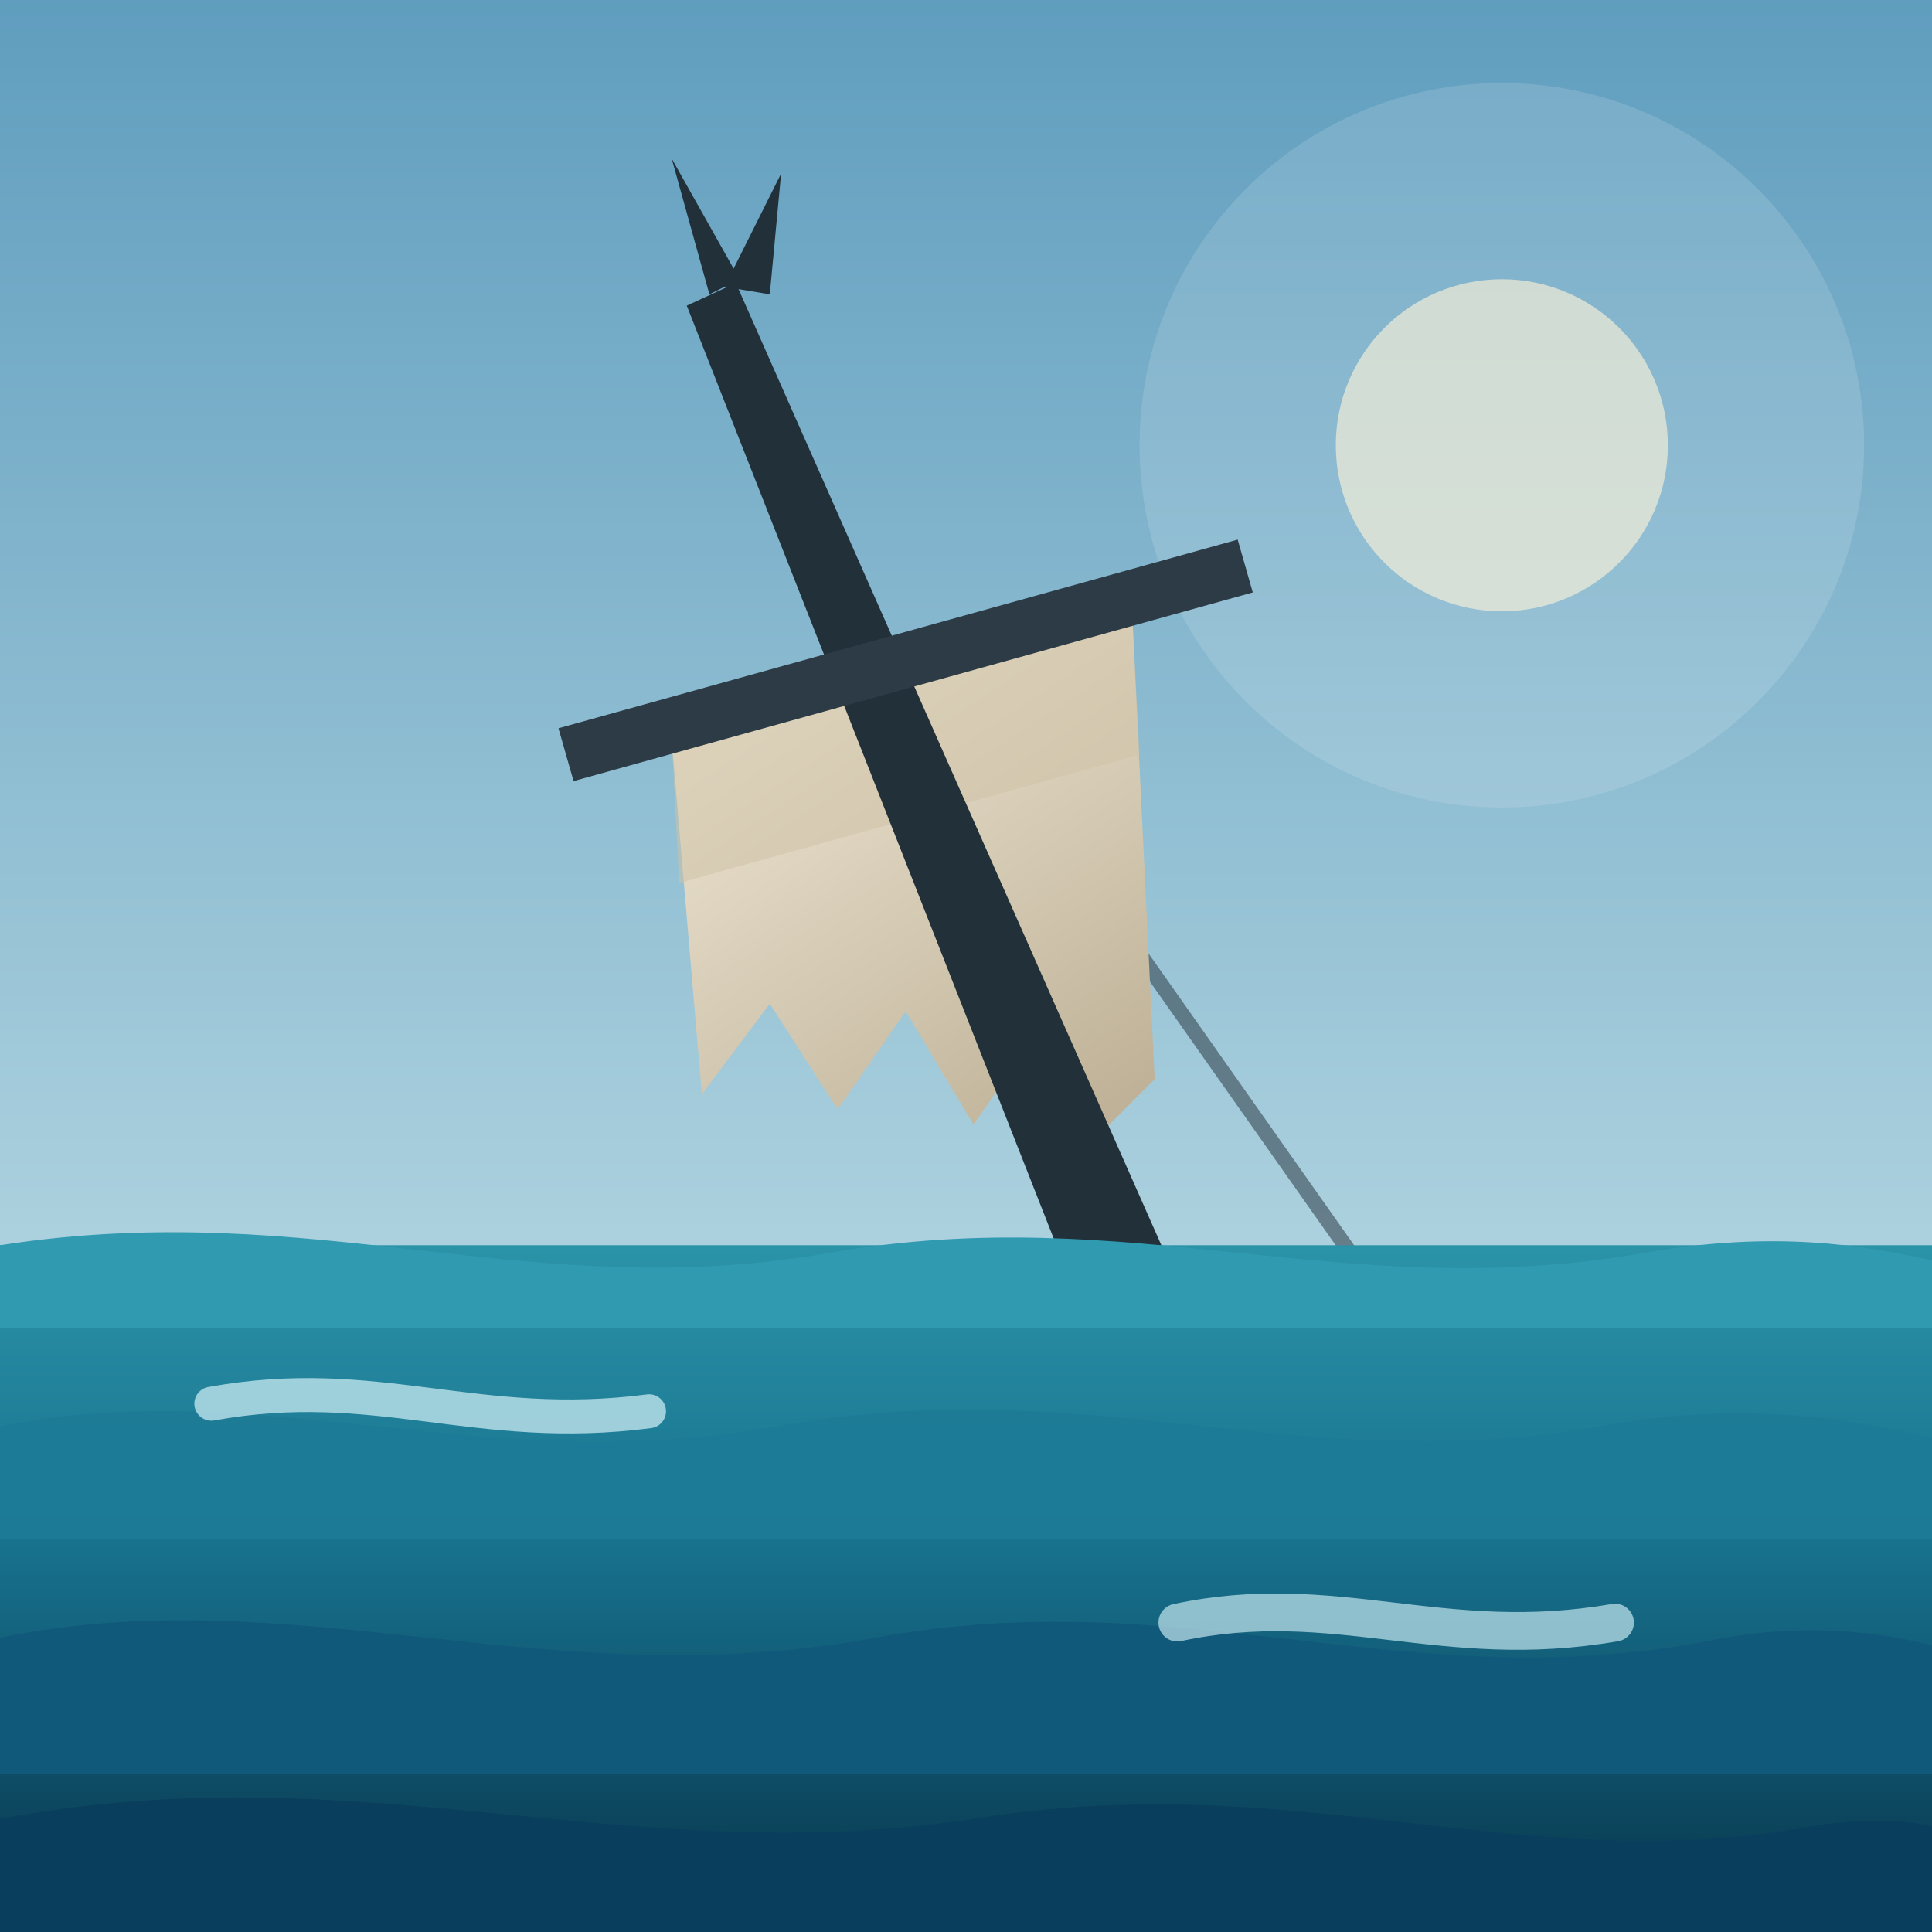
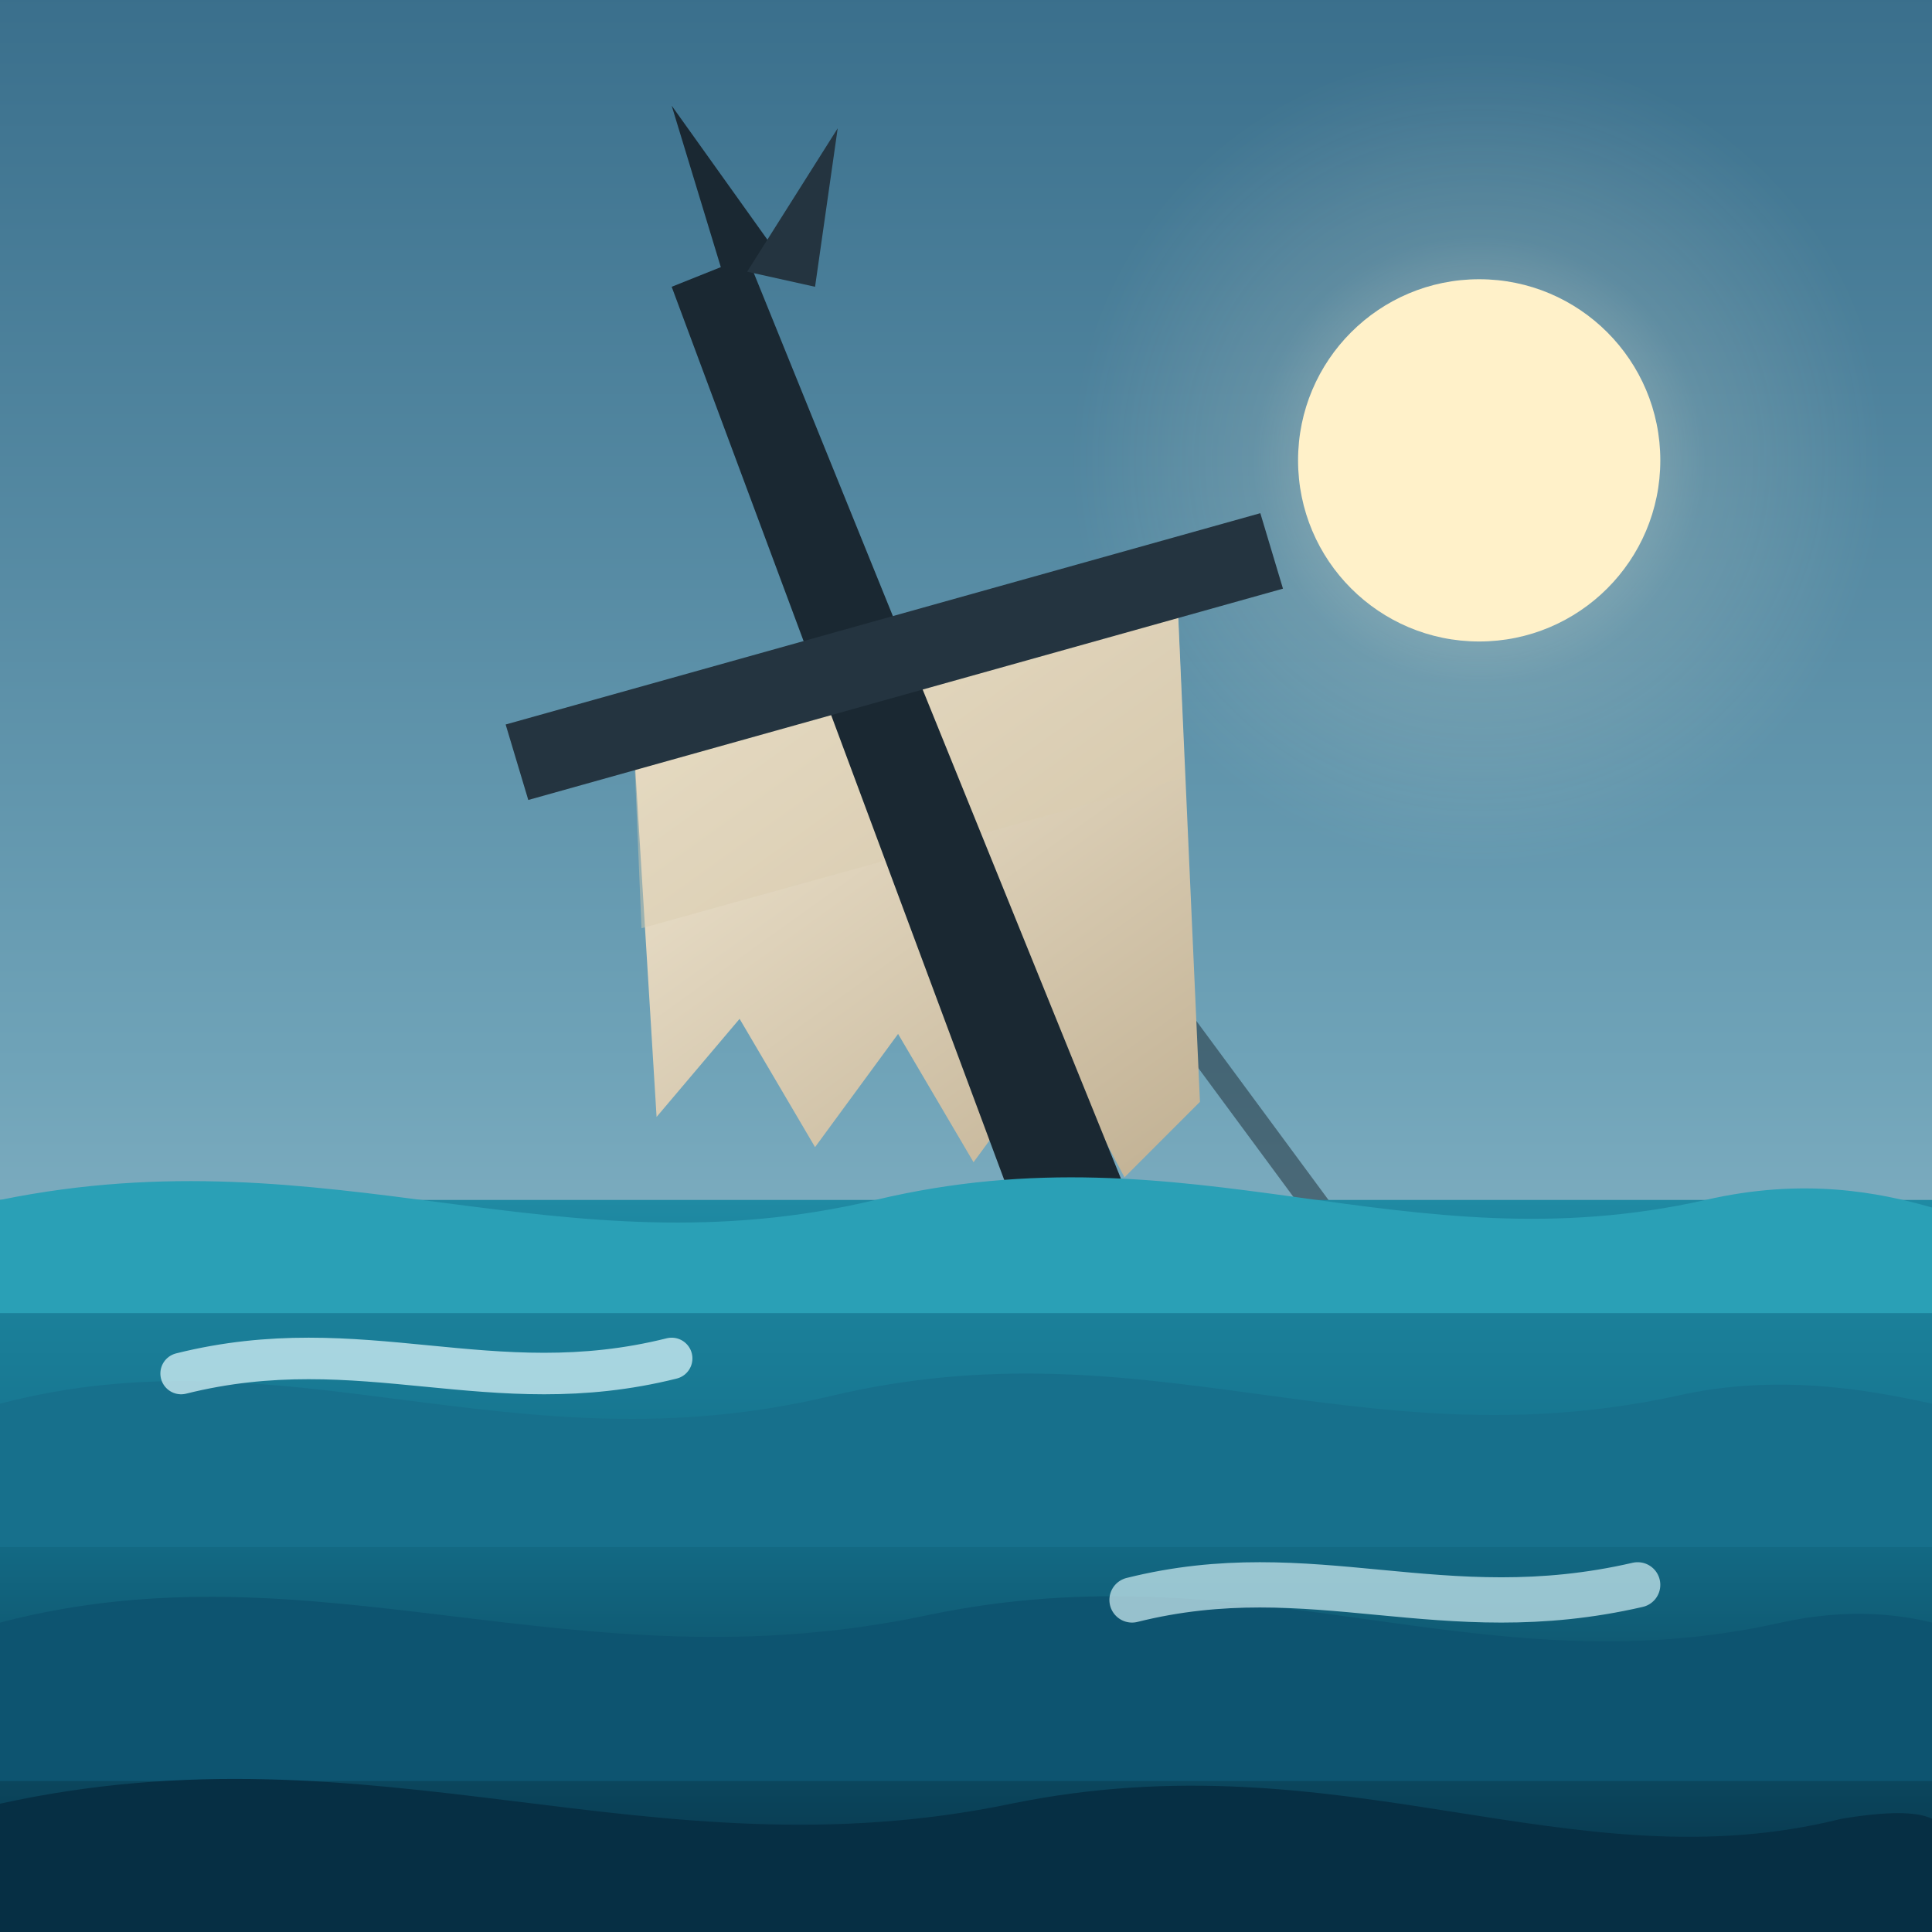
<svg xmlns="http://www.w3.org/2000/svg" viewBox="0 0 512 512" width="512" height="512" role="img" aria-label="WaterWorld">
  <defs>
    <linearGradient id="sky" x1="0" y1="0" x2="0" y2="1">
-       <stop offset="0" stop-color="#5f9dbe" />
-       <stop offset="0.62" stop-color="#a9cfdd" />
-       <stop offset="1" stop-color="#d8e9ed" />
+       <stop offset="0" stop-color="#3a6f8c" />
+       <stop offset="0.55" stop-color="#6fa3b8" />
+       <stop offset="1" stop-color="#b7d4de" />
    </linearGradient>
    <linearGradient id="sea" x1="0" y1="0" x2="0" y2="1">
-       <stop offset="0" stop-color="#2b93a8" />
-       <stop offset="0.45" stop-color="#17708c" />
-       <stop offset="1" stop-color="#07344a" />
+       <stop offset="0" stop-color="#1f8aa3" />
+       <stop offset="0.42" stop-color="#146f8a" />
+       <stop offset="1" stop-color="#062f44" />
    </linearGradient>
-     <linearGradient id="canvas" x1="0.2" y1="0" x2="0.8" y2="1">
-       <stop offset="0" stop-color="#f0e8d6" />
-       <stop offset="1" stop-color="#bfb298" />
+     <linearGradient id="canvas" x1="0.15" y1="0" x2="0.85" y2="1">
+       <stop offset="0" stop-color="#f3ead6" />
+       <stop offset="1" stop-color="#c4b497" />
    </linearGradient>
+     <radialGradient id="sunGlow" cx="0.5" cy="0.5" r="0.5">
+       <stop offset="0" stop-color="#fff6de" stop-opacity="0.55" />
+       <stop offset="0.55" stop-color="#fff6de" stop-opacity="0.12" />
+       <stop offset="1" stop-color="#fff6de" stop-opacity="0" />
+     </radialGradient>
  </defs>
  <rect width="512" height="512" fill="url(#sky)" />
-   <circle cx="398" cy="118" r="96" fill="#ffffff" opacity="0.13" />
-   <circle cx="398" cy="118" r="44" fill="#fff4d8" opacity="0.62" />
+   <circle cx="392" cy="122" r="108" fill="url(#sunGlow)" />
+   <circle cx="392" cy="122" r="48" fill="#fff1c9" />
  <g>
-     <path d="M262 196 L386 372" stroke="#2b3b46" stroke-width="4" opacity="0.55" fill="none" />
-     <path d="M178 196 L300 162 L306 286 L290 302 L276 272 L258 298 L240 268 L222 294 L204 266 L186 290 Z" fill="url(#canvas)" />
-     <path d="M178 196 L300 162 L302 200 L180 234 Z" fill="#cfc3a7" opacity="0.55" />
-     <path d="M352 430 L195 75 L182 81 L324 442 Z" fill="#22303a" />
-     <path d="M188 78 L178 42 L196 74 Z" fill="#22303a" />
-     <path d="M192 76 L207 46 L204 78 Z" fill="#22303a" />
-     <path d="M152 207 L332 157 L328 143 L148 193 Z" fill="#2c3b45" />
+     <path d="M268 210 L392 378" stroke="#1a2832" stroke-width="7" stroke-linecap="round" opacity="0.5" fill="none" />
+     <path d="M168 198 L312 158 L318 292 L298 312 L280 278 L258 308 L238 274 L216 304 L196 270 L174 296 Z" fill="url(#canvas)" />
+     <path d="M168 198 L312 158 L314 206 L170 246 Z" fill="#d9cdb0" opacity="0.45" />
+     <path d="M348 438 L198 68 L178 76 L318 452 Z" fill="#1a2832" />
+     <path d="M192 74 L178 28 L208 70 Z" fill="#1a2832" />
+     <path d="M198 72 L222 34 L216 76 Z" fill="#243440" />
+     <path d="M140 212 L340 156 L334 136 L134 192 Z" fill="#243440" />
  </g>
-   <path d="M0 330 H512 V512 H0 Z" fill="url(#sea)" />
-   <path d="M0 330 C 84 317, 140 346, 220 332 C 300 318, 356 346, 436 332 C 470 326, 494 330, 512 334 L512 352 H0 Z" fill="#2f9ab0" />
-   <path d="M0 378 C 70 364, 128 392, 206 378 C 288 363, 344 392, 424 378 C 462 371, 490 376, 512 381 L512 408 H0 Z" fill="#1c7b96" opacity="0.95" />
-   <path d="M0 434 C 78 418, 146 450, 232 434 C 314 419, 372 450, 452 435 C 476 430, 496 432, 512 436 L512 470 H0 Z" fill="#11597a" />
-   <path d="M0 482 C 96 464, 166 496, 258 482 C 344 468, 404 498, 480 484 C 492 482, 504 482, 512 484 L512 512 H0 Z" fill="#093f5c" />
-   <path d="M56 372 C 100 364, 126 380, 172 374" stroke="#cfeff5" stroke-width="9" stroke-linecap="round" fill="none" opacity="0.72" />
-   <path d="M312 430 C 354 421, 382 438, 428 430" stroke="#cfeff5" stroke-width="10" stroke-linecap="round" fill="none" opacity="0.66" />
+   <path d="M0 318 H512 V512 H0 Z" fill="url(#sea)" />
+   <path d="M0 318 C 88 300, 148 338, 232 318 C 316 298, 372 336, 452 318 C 478 312, 498 316, 512 320 L512 348 H0 Z" fill="#2aa0b6" />
+   <path d="M0 372 C 76 352, 136 390, 220 370 C 304 350, 360 388, 444 370 C 470 364, 494 368, 512 372 L512 410 H0 Z" fill="#17708c" />
+   <path d="M0 430 C 84 408, 152 448, 246 428 C 332 410, 392 448, 472 430 C 490 426, 504 428, 512 430 L512 472 H0 Z" fill="#0d5470" />
+   <path d="M0 478 C 100 456, 172 498, 268 478 C 356 460, 416 500, 488 482 C 500 480, 508 480, 512 482 L512 512 H0 Z" fill="#062f44" />
+   <path d="M48 364 C 96 352, 130 372, 178 360" stroke="#d7f3f8" stroke-width="11" stroke-linecap="round" fill="none" opacity="0.75" />
+   <path d="M300 424 C 348 412, 382 432, 434 420" stroke="#d7f3f8" stroke-width="12" stroke-linecap="round" fill="none" opacity="0.68" />
</svg>
